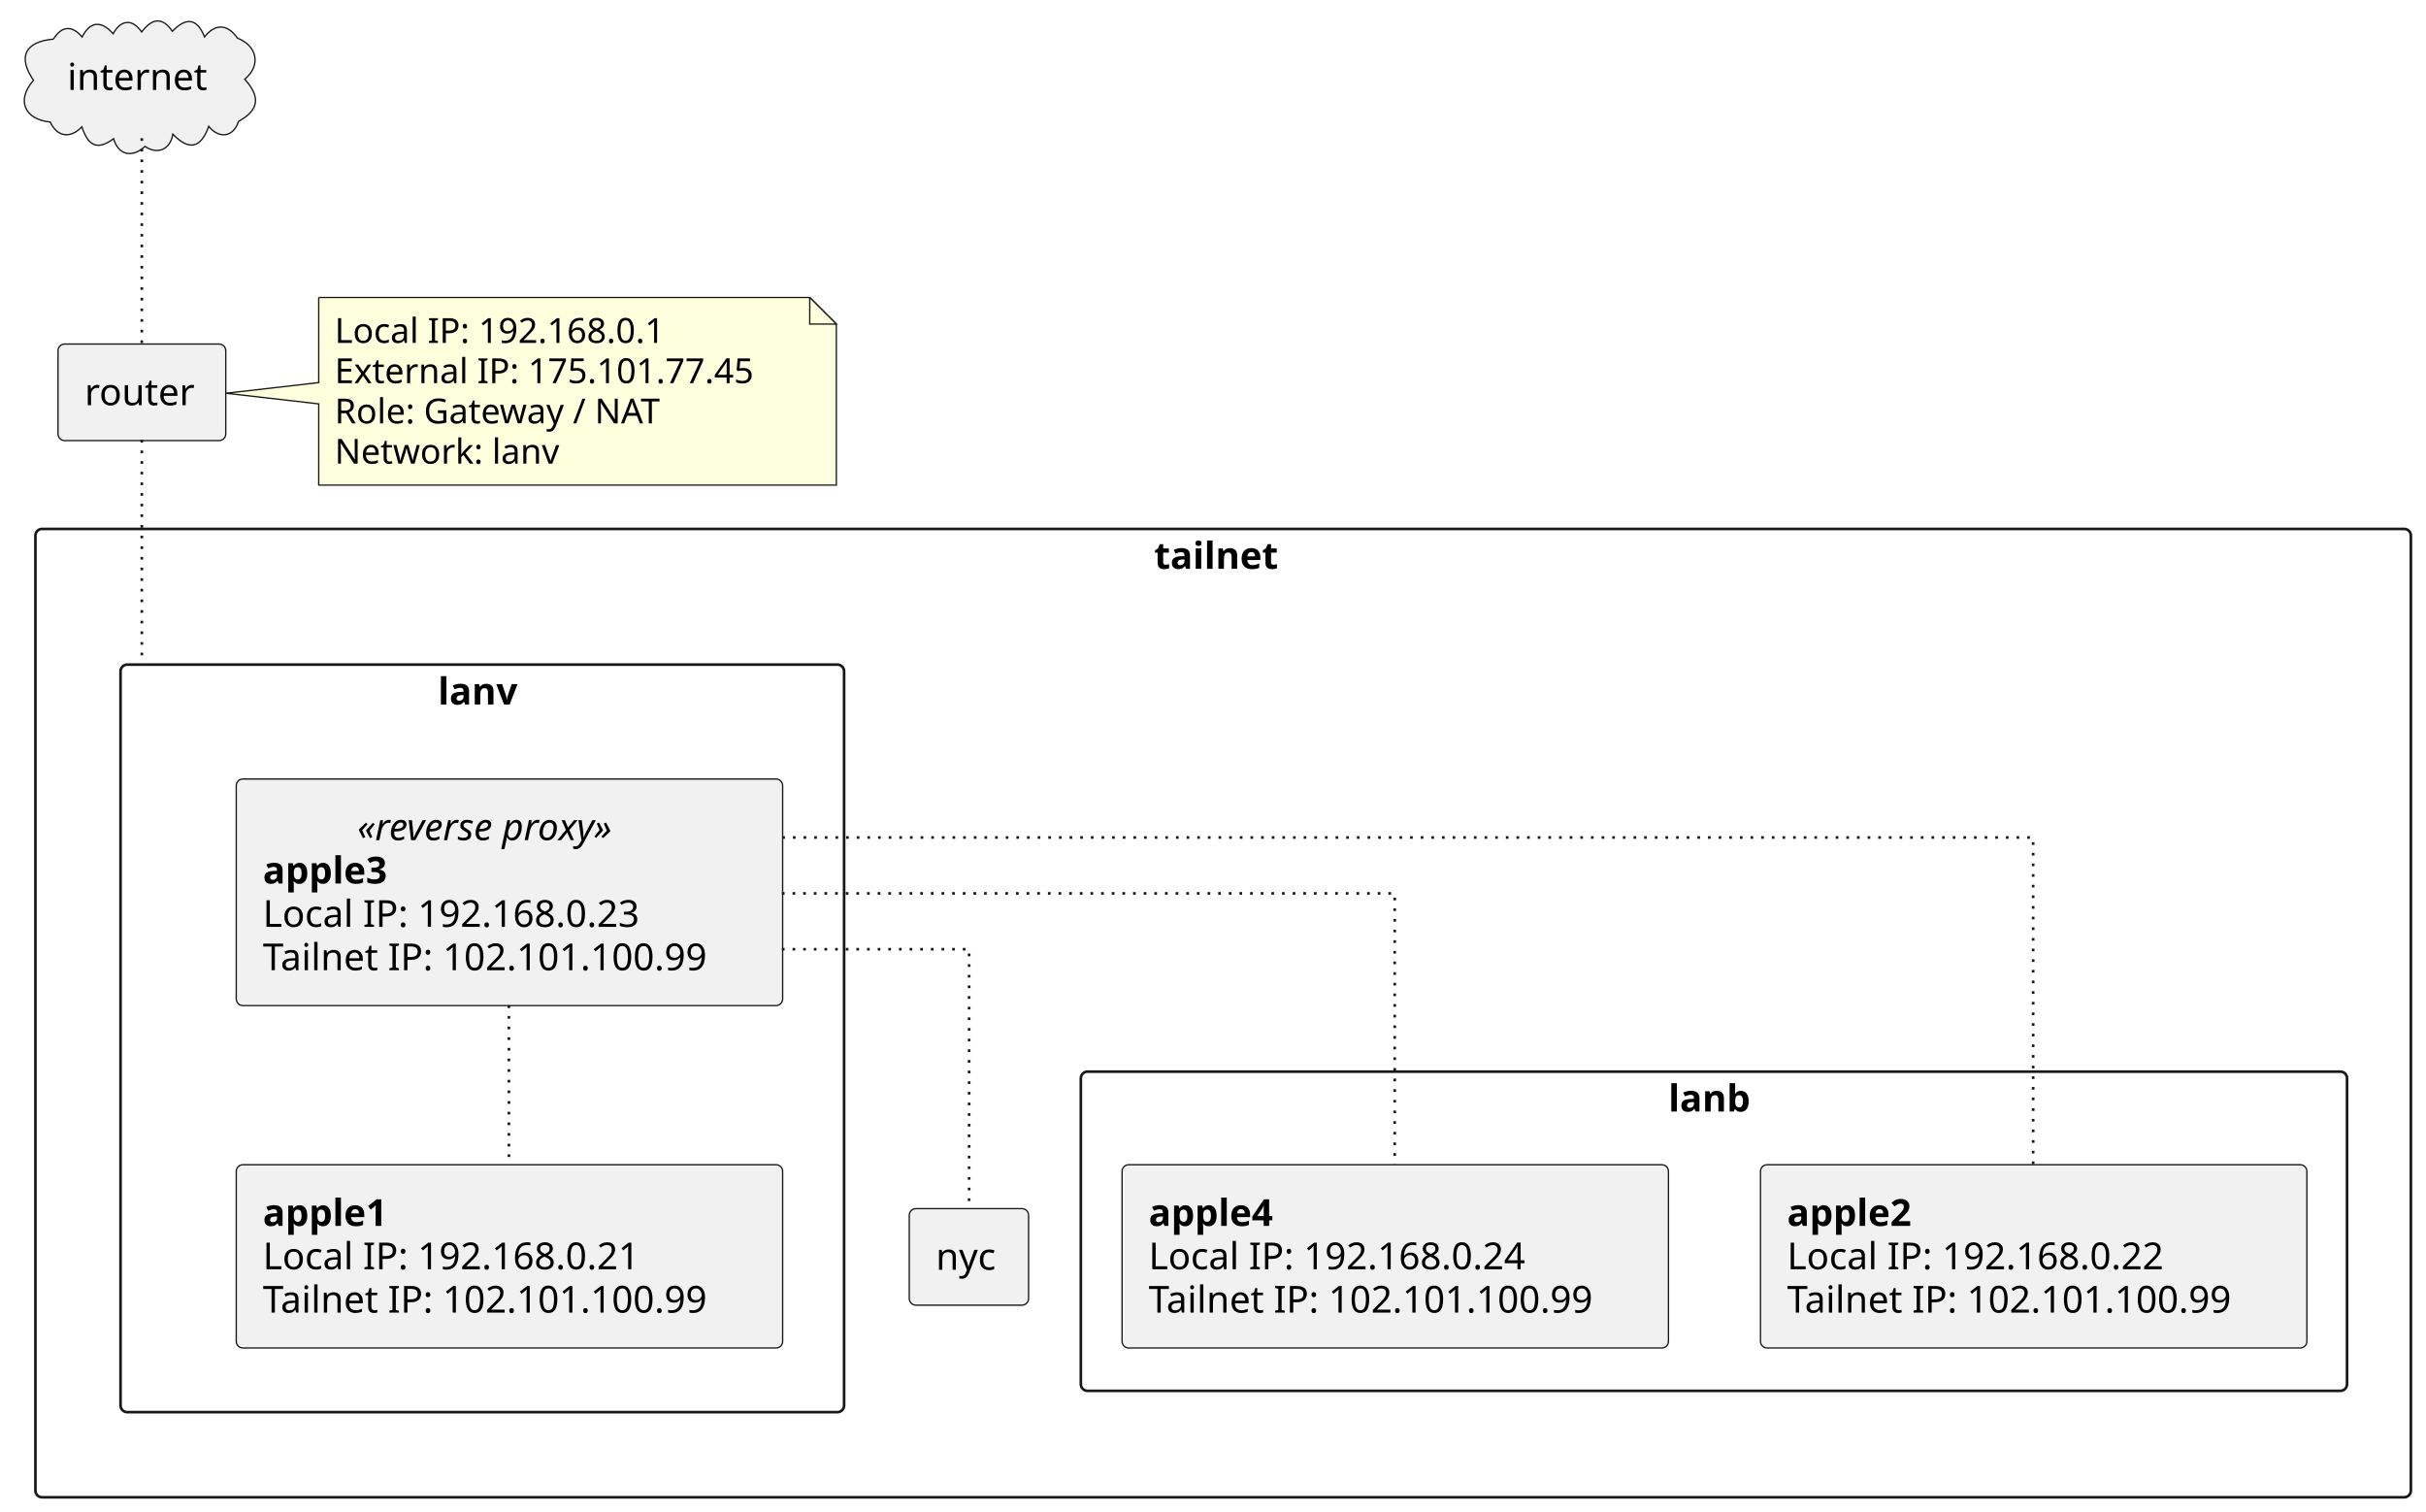
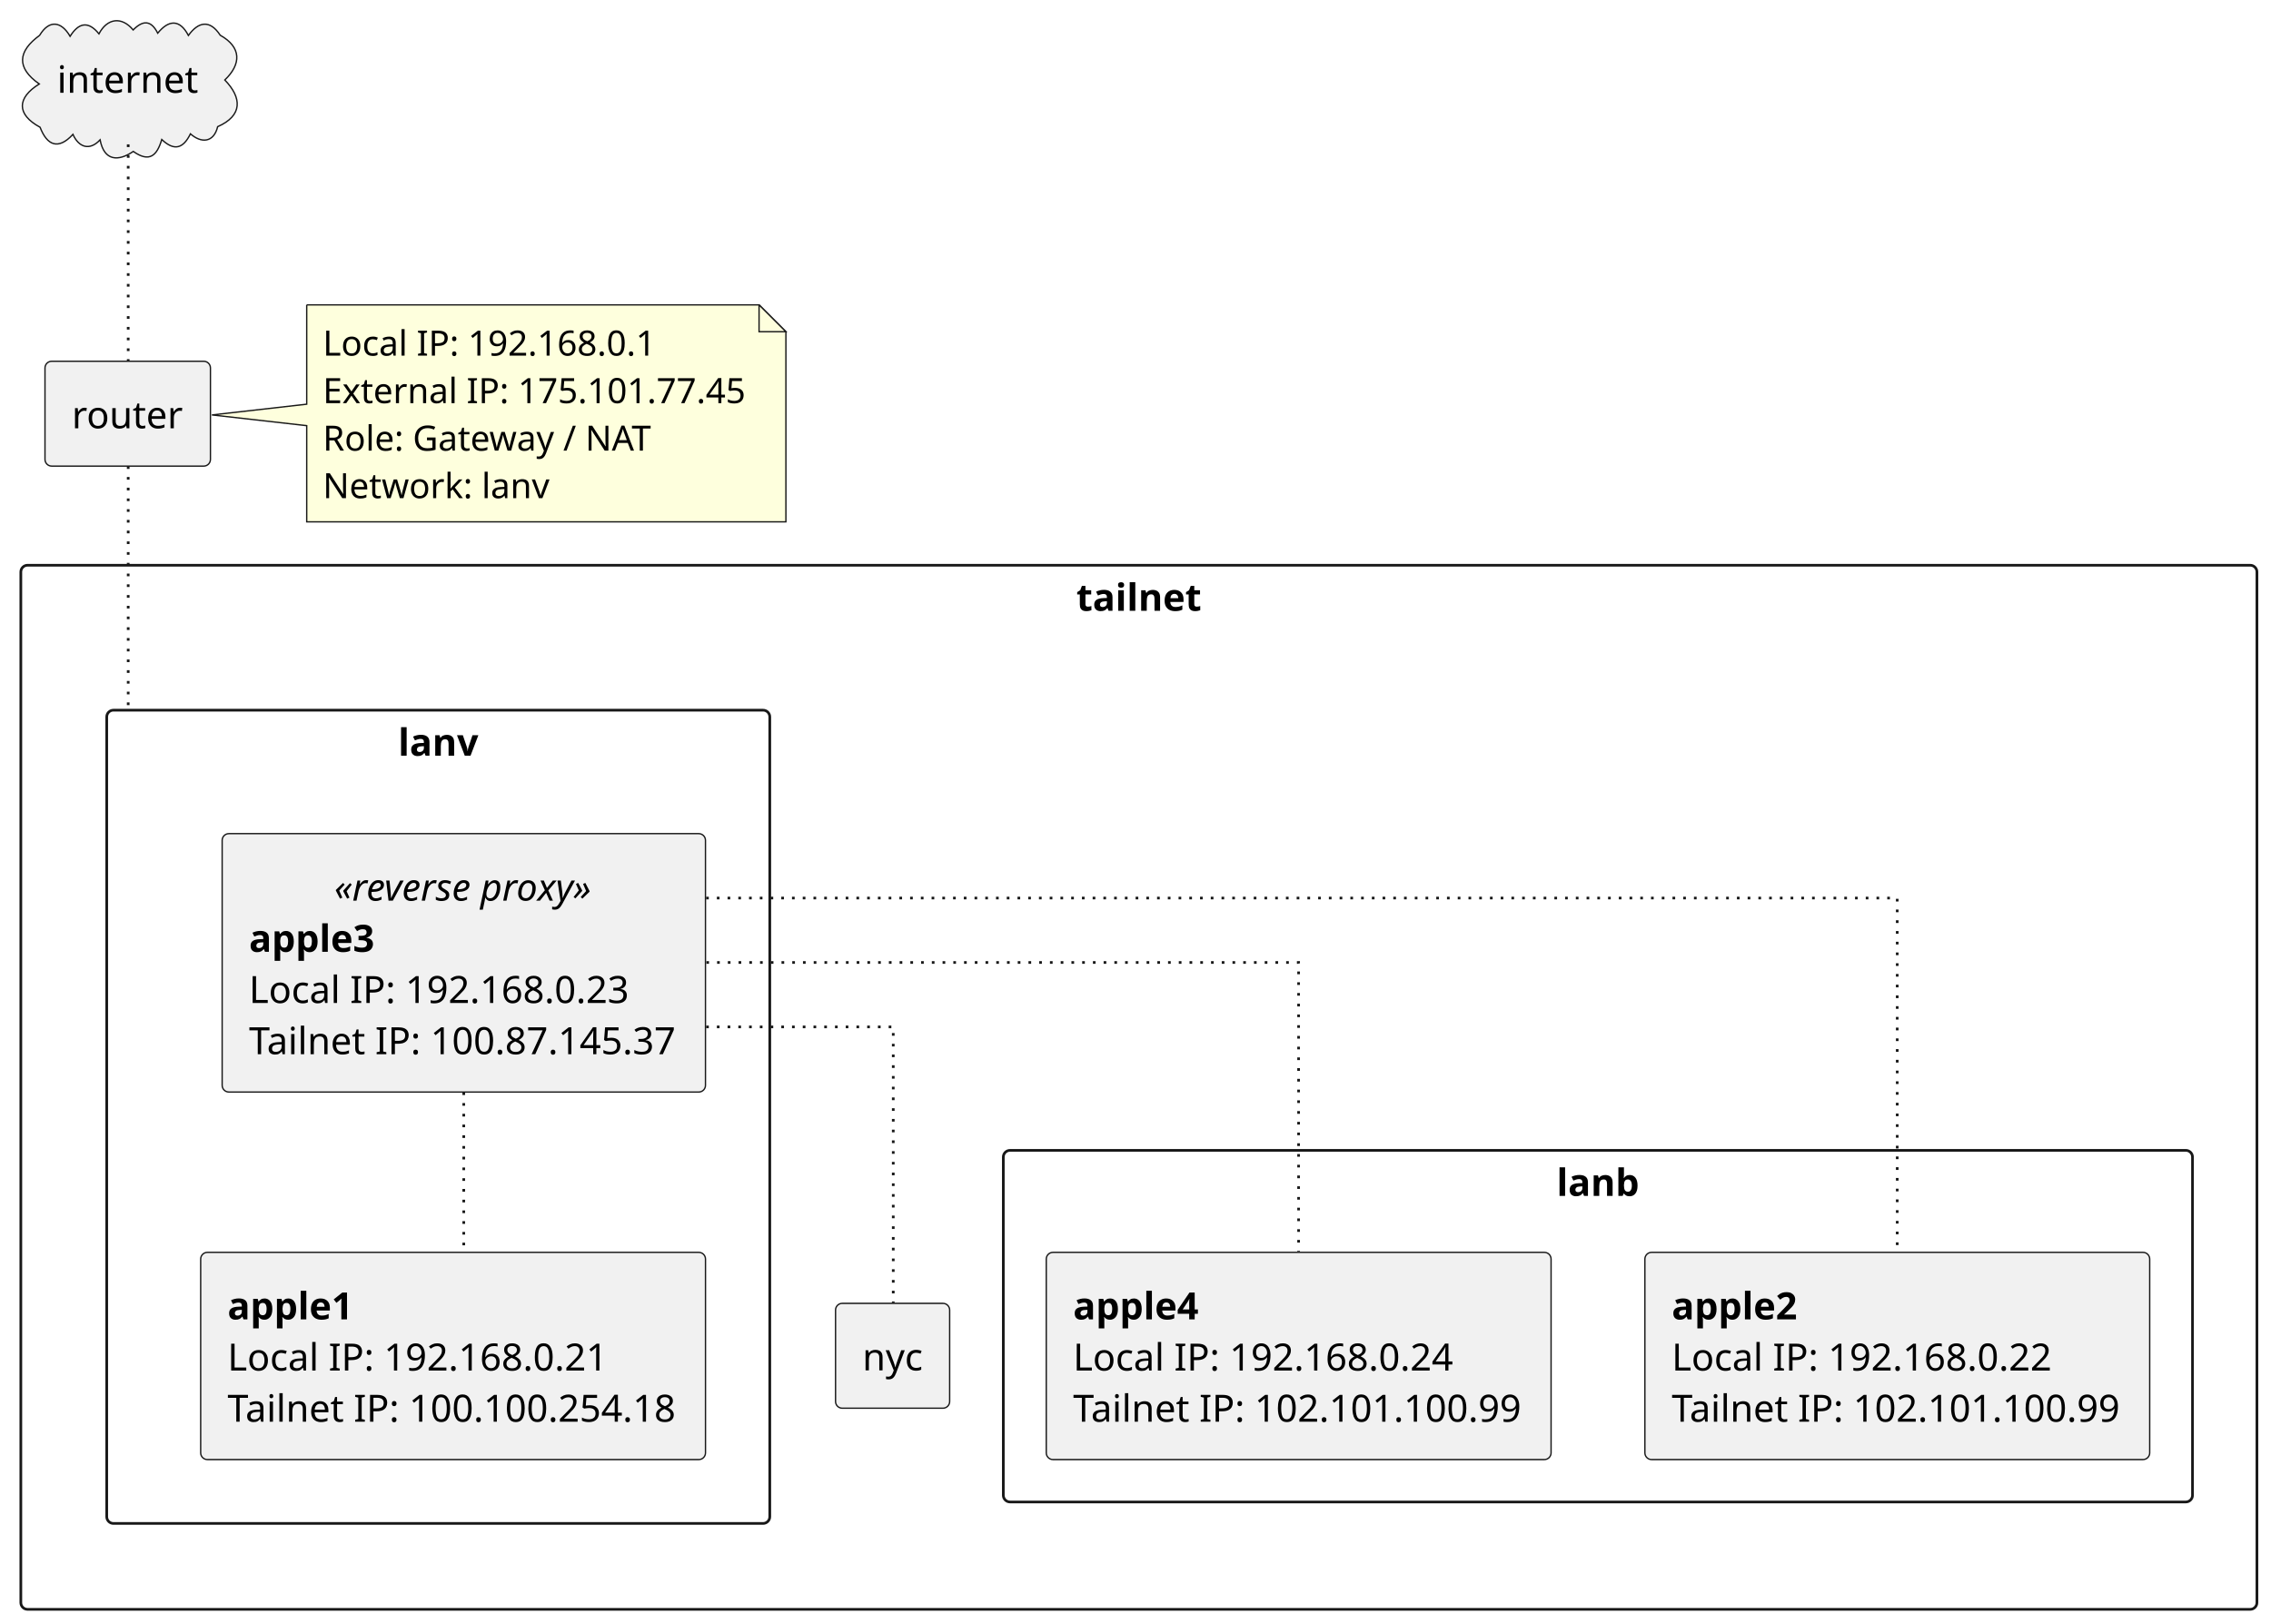
- <svg xmlns="http://www.w3.org/2000/svg" contentStyleType="text/css" data-diagram-type="DESCRIPTION" height="568px" preserveAspectRatio="none" style="width:912px;height:568px;background:#FFFFFF;" version="1.1" viewBox="0 0 912 568" width="912px" zoomAndPan="magnify">
+ <svg xmlns="http://www.w3.org/2000/svg" contentStyleType="text/css" data-diagram-type="DESCRIPTION" height="605px" preserveAspectRatio="none" style="width:846px;height:605px;background:#FFFFFF;" version="1.1" viewBox="0 0 846 605" width="846px" zoomAndPan="magnify">
  <defs />
  <g>
    <g class="cluster" data-entity="tailnet" data-source-line="8" data-uid="ent0004" id="cluster_tailnet">
-       <rect fill="none" height="364" rx="2.5" ry="2.5" style="stroke:#181818;stroke-width:1;" width="893" x="13.316" y="198.819" />
-       <text fill="#000000" font-family="sans-serif" font-size="14" font-weight="bold" lengthAdjust="spacing" textLength="51.892" x="433.87" y="213.814">tailnet</text>
+       <rect fill="none" height="389" rx="2.5" ry="2.5" style="stroke:#181818;stroke-width:1;" width="833" x="7.759" y="210.593" />
+       <text fill="#000000" font-family="sans-serif" font-size="14" font-weight="bold" lengthAdjust="spacing" textLength="46.62" x="400.949" y="227.559">tailnet</text>
    </g>
    <g class="cluster" data-entity="lanv" data-source-line="9" data-uid="ent0005" id="cluster_lanv">
-       <rect fill="none" height="281" rx="2.5" ry="2.5" style="stroke:#181818;stroke-width:1;" width="272" x="45.316" y="249.819" />
-       <text fill="#000000" font-family="sans-serif" font-size="14" font-weight="bold" lengthAdjust="spacing" textLength="33.339" x="164.647" y="264.814">lanv</text>
+       <rect fill="none" height="303" rx="2.5" ry="2.5" style="stroke:#181818;stroke-width:1;" width="247" x="39.759" y="264.593" />
+       <text fill="#000000" font-family="sans-serif" font-size="14" font-weight="bold" lengthAdjust="spacing" textLength="29.89" x="148.314" y="281.559">lanv</text>
    </g>
    <g class="cluster" data-entity="lanb" data-source-line="14" data-uid="ent0008" id="cluster_lanb">
-       <rect fill="none" height="120" rx="2.5" ry="2.5" style="stroke:#181818;stroke-width:1;" width="476" x="406.316" y="402.819" />
-       <text fill="#000000" font-family="sans-serif" font-size="14" font-weight="bold" lengthAdjust="spacing" textLength="34.234" x="627.199" y="417.814">lanb</text>
+       <rect fill="none" height="131" rx="2.5" ry="2.5" style="stroke:#181818;stroke-width:1;" width="443" x="373.759" y="428.593" />
+       <text fill="#000000" font-family="sans-serif" font-size="14" font-weight="bold" lengthAdjust="spacing" textLength="30.786" x="579.866" y="445.559">lanb</text>
    </g>
    <g class="entity" data-entity="nyc" data-source-line="19" data-uid="ent0011" id="entity_nyc">
-       <rect fill="#F1F1F1" height="36.297" rx="2.5" ry="2.5" style="stroke:#181818;stroke-width:0.5;" width="44.855" x="341.816" y="454.319" />
-       <text fill="#000000" font-family="sans-serif" font-size="14" lengthAdjust="spacing" textLength="24.855" x="351.816" y="477.314">nyc</text>
+       <rect fill="#F1F1F1" height="39.068" rx="2.5" ry="2.5" style="stroke:#181818;stroke-width:0.5;" width="42.512" x="311.259" y="485.593" />
+       <text fill="#000000" font-family="sans-serif" font-size="14" lengthAdjust="spacing" textLength="22.512" x="321.259" y="510.559">nyc</text>
    </g>
    <g class="entity" data-entity="apple1" data-source-line="10" data-uid="ent0006" id="entity_apple1">
-       <rect fill="#F1F1F1" height="68.891" rx="2.5" ry="2.5" style="stroke:#181818;stroke-width:0.5;" width="205.404" x="88.816" y="437.819" />
-       <text fill="#000000" font-family="sans-serif" font-size="14" font-weight="bold" lengthAdjust="spacing" textLength="53.525" x="98.816" y="460.814">apple1</text>
-       <text fill="#000000" font-family="sans-serif" font-size="14" lengthAdjust="spacing" textLength="156.235" x="98.816" y="477.111">Local IP: 192.168.0.21</text>
-       <text fill="#000000" font-family="sans-serif" font-size="14" lengthAdjust="spacing" textLength="185.404" x="98.816" y="493.408">Tailnet IP: 102.101.100.99</text>
+       <rect fill="#F1F1F1" height="77.204" rx="2.5" ry="2.5" style="stroke:#181818;stroke-width:0.5;" width="188.055" x="74.759" y="466.593" />
+       <text fill="#000000" font-family="sans-serif" font-size="14" font-weight="bold" lengthAdjust="spacing" textLength="46.732" x="84.759" y="491.559">apple1</text>
+       <text fill="#000000" font-family="sans-serif" font-size="14" lengthAdjust="spacing" textLength="141.567" x="84.759" y="510.627">Local IP: 192.168.0.21</text>
+       <text fill="#000000" font-family="sans-serif" font-size="14" lengthAdjust="spacing" textLength="168.055" x="84.759" y="529.694">Tailnet IP: 100.100.254.18</text>
    </g>
    <g class="entity" data-entity="apple3" data-source-line="11" data-uid="ent0007" id="entity_apple3">
-       <rect fill="#F1F1F1" height="85.188" rx="2.5" ry="2.5" style="stroke:#181818;stroke-width:0.5;" width="205.404" x="88.816" y="292.819" />
-       <text fill="#000000" font-family="sans-serif" font-size="14" font-style="italic" lengthAdjust="spacing" textLength="114.44" x="134.298" y="315.814">«reverse proxy»</text>
-       <text fill="#000000" font-family="sans-serif" font-size="14" font-weight="bold" lengthAdjust="spacing" textLength="53.525" x="98.816" y="332.111">apple3</text>
-       <text fill="#000000" font-family="sans-serif" font-size="14" lengthAdjust="spacing" textLength="156.235" x="98.816" y="348.408">Local IP: 192.168.0.23</text>
-       <text fill="#000000" font-family="sans-serif" font-size="14" lengthAdjust="spacing" textLength="185.404" x="98.816" y="364.705">Tailnet IP: 102.101.100.99</text>
+       <rect fill="#F1F1F1" height="96.272" rx="2.5" ry="2.5" style="stroke:#181818;stroke-width:0.5;" width="180.047" x="82.759" y="310.593" />
+       <text fill="#000000" font-family="sans-serif" font-size="14" font-style="italic" lengthAdjust="spacing" textLength="96.544" x="124.511" y="335.559">«reverse proxy»</text>
+       <text fill="#000000" font-family="sans-serif" font-size="14" font-weight="bold" lengthAdjust="spacing" textLength="46.732" x="92.759" y="354.627">apple3</text>
+       <text fill="#000000" font-family="sans-serif" font-size="14" lengthAdjust="spacing" textLength="141.567" x="92.759" y="373.694">Local IP: 192.168.0.23</text>
+       <text fill="#000000" font-family="sans-serif" font-size="14" lengthAdjust="spacing" textLength="160.047" x="92.759" y="392.762">Tailnet IP: 100.87.145.37</text>
    </g>
    <g class="entity" data-entity="apple2" data-source-line="15" data-uid="ent0009" id="entity_apple2">
-       <rect fill="#F1F1F1" height="68.891" rx="2.5" ry="2.5" style="stroke:#181818;stroke-width:0.5;" width="205.404" x="661.816" y="437.819" />
-       <text fill="#000000" font-family="sans-serif" font-size="14" font-weight="bold" lengthAdjust="spacing" textLength="53.525" x="671.816" y="460.814">apple2</text>
-       <text fill="#000000" font-family="sans-serif" font-size="14" lengthAdjust="spacing" textLength="156.235" x="671.816" y="477.111">Local IP: 192.168.0.22</text>
-       <text fill="#000000" font-family="sans-serif" font-size="14" lengthAdjust="spacing" textLength="185.404" x="671.816" y="493.408">Tailnet IP: 102.101.100.99</text>
+       <rect fill="#F1F1F1" height="77.204" rx="2.5" ry="2.5" style="stroke:#181818;stroke-width:0.5;" width="188.055" x="612.759" y="466.593" />
+       <text fill="#000000" font-family="sans-serif" font-size="14" font-weight="bold" lengthAdjust="spacing" textLength="46.732" x="622.759" y="491.559">apple2</text>
+       <text fill="#000000" font-family="sans-serif" font-size="14" lengthAdjust="spacing" textLength="141.567" x="622.759" y="510.627">Local IP: 192.168.0.22</text>
+       <text fill="#000000" font-family="sans-serif" font-size="14" lengthAdjust="spacing" textLength="168.055" x="622.759" y="529.694">Tailnet IP: 102.101.100.99</text>
    </g>
    <g class="entity" data-entity="apple4" data-source-line="16" data-uid="ent0010" id="entity_apple4">
-       <rect fill="#F1F1F1" height="68.891" rx="2.5" ry="2.5" style="stroke:#181818;stroke-width:0.5;" width="205.404" x="421.816" y="437.819" />
-       <text fill="#000000" font-family="sans-serif" font-size="14" font-weight="bold" lengthAdjust="spacing" textLength="53.525" x="431.816" y="460.814">apple4</text>
-       <text fill="#000000" font-family="sans-serif" font-size="14" lengthAdjust="spacing" textLength="156.235" x="431.816" y="477.111">Local IP: 192.168.0.24</text>
-       <text fill="#000000" font-family="sans-serif" font-size="14" lengthAdjust="spacing" textLength="185.404" x="431.816" y="493.408">Tailnet IP: 102.101.100.99</text>
+       <rect fill="#F1F1F1" height="77.204" rx="2.5" ry="2.5" style="stroke:#181818;stroke-width:0.5;" width="188.055" x="389.759" y="466.593" />
+       <text fill="#000000" font-family="sans-serif" font-size="14" font-weight="bold" lengthAdjust="spacing" textLength="46.732" x="399.759" y="491.559">apple4</text>
+       <text fill="#000000" font-family="sans-serif" font-size="14" lengthAdjust="spacing" textLength="141.567" x="399.759" y="510.627">Local IP: 192.168.0.24</text>
+       <text fill="#000000" font-family="sans-serif" font-size="14" lengthAdjust="spacing" textLength="168.055" x="399.759" y="529.694">Tailnet IP: 102.101.100.99</text>
    </g>
    <g class="entity" data-entity="internet" data-source-line="3" data-uid="ent0002" id="entity_internet">
-       <path d="M20.088,14.7 C23.171,9.683 27.085,9.418 30.88,13.89 C33.975,7.738 38.305,7.837 42.534,12.69 C45.438,7.386 49.69,6.909 53.258,12.005 C56.993,7.097 60.837,6 64.811,11.746 C69.841,6.502 74.058,6.653 76.888,13.877 C80.933,8.727 85.576,9.001 89.249,14.316 C96.587,17.155 98.325,24.512 92.01,29.787 C97.814,36.189 97.66,41.272 89.664,45.63 C87.72,51.771 82.206,52.181 78.467,47.485 C75.54,55.736 71.087,56.778 64.976,50.426 C64.055,56.126 59.379,58.308 54.502,55.053 C49.915,59.234 44.649,58.692 42.699,52.151 C36.193,56.965 32.98,54.336 30.786,47.675 C26.59,52.113 21.539,51.644 18.879,45.881 C9.221,44.908 6,37.685 12.596,30.2 C6.479,21.217 9.572,15.642 20.088,14.7" fill="#F1F1F1" style="stroke:#181818;stroke-width:0.5;" />
-       <text fill="#000000" font-family="sans-serif" font-size="14" lengthAdjust="spacing" textLength="55.597" x="25.316" y="33.814">internet</text>
+       <path d="M14.748,13.185 C18.342,7.188 22.868,7.936 26.111,13.529 C29.276,8.499 32.836,7.63 36.863,12.604 C39.918,6.783 45.307,6 49.611,11.152 C53.224,7.477 56.272,7.428 58.753,12.354 C62.835,7.368 66.932,7.046 70.184,13.206 C73.941,8.005 78.213,7.253 82.044,13.126 C90.003,17.588 89.933,23.892 83.747,29.799 C90.106,36.374 90.527,43.034 81.091,47.198 C79.616,53.222 74.935,53.418 70.945,49.861 C68.243,55.35 64.924,56.38 60.262,51.977 C58.487,57.938 55.721,60.703 49.654,56.423 C44.05,60.222 38.793,60.03 37.285,52.103 C33.34,56.342 29.298,54.845 27.171,50.065 C21.763,55.936 17.57,54.283 14.925,47.409 C6.041,42.584 6.317,36.434 14.624,31.288 C6,25.238 6.629,19.119 14.748,13.185" fill="#F1F1F1" style="stroke:#181818;stroke-width:0.5;" />
+       <text fill="#000000" font-family="sans-serif" font-size="14" lengthAdjust="spacing" textLength="52.598" x="21.259" y="34.559">internet</text>
    </g>
    <g class="entity" data-entity="router" data-source-line="5" data-uid="ent0003" id="entity_router">
-       <rect fill="#F1F1F1" height="36.297" rx="2.5" ry="2.5" style="stroke:#181818;stroke-width:0.5;" width="63.053" x="21.816" y="129.319" />
-       <text fill="#000000" font-family="sans-serif" font-size="14" lengthAdjust="spacing" textLength="43.053" x="31.816" y="152.314">router</text>
+       <rect fill="#F1F1F1" height="39.068" rx="2.5" ry="2.5" style="stroke:#181818;stroke-width:0.5;" width="61.636" x="16.759" y="134.593" />
+       <text fill="#000000" font-family="sans-serif" font-size="14" lengthAdjust="spacing" textLength="41.636" x="26.759" y="159.559">router</text>
    </g>
    <g class="entity" data-entity="GMN18" data-source-line="31" data-uid="ent0019" id="entity_GMN18">
-       <path d="M119.816,111.819 L119.816,143.819 L84.936,147.819 L119.816,151.819 L119.816,182.35 A0,0 0 0 0 119.816,182.35 L314.406,182.35 A0,0 0 0 0 314.406,182.35 L314.406,121.819 L304.406,111.819 L119.816,111.819 A0,0 0 0 0 119.816,111.819" fill="#FEFFDD" style="stroke:#181818;stroke-width:0.5;" />
-       <path d="M304.406,111.819 L304.406,121.819 L314.406,121.819 L304.406,111.819" fill="#FEFFDD" style="stroke:#181818;stroke-width:0.5;" />
-       <text fill="#000000" font-family="sans-serif" font-size="13" lengthAdjust="spacing" textLength="136.805" x="125.816" y="128.886">Local IP: 192.168.0.1</text>
-       <text fill="#000000" font-family="sans-serif" font-size="13" lengthAdjust="spacing" textLength="173.589" x="125.816" y="144.019">External IP: 175.101.77.45</text>
-       <text fill="#000000" font-family="sans-serif" font-size="13" lengthAdjust="spacing" textLength="133.739" x="125.816" y="159.151">Role: Gateway / NAT</text>
-       <text fill="#000000" font-family="sans-serif" font-size="13" lengthAdjust="spacing" textLength="90.302" x="125.816" y="174.284">Network: lanv</text>
+       <path d="M114.259,113.593 L114.259,150.593 L78.949,154.593 L114.259,158.593 L114.259,194.417 A0,0 0 0 0 114.259,194.417 L292.767,194.417 A0,0 0 0 0 292.767,194.417 L292.767,123.593 L282.767,113.593 L114.259,113.593 A0,0 0 0 0 114.259,113.593" fill="#FEFFDD" style="stroke:#181818;stroke-width:0.5;" />
+       <path d="M282.767,113.593 L282.767,123.593 L292.767,123.593 L282.767,113.593" fill="#FEFFDD" style="stroke:#181818;stroke-width:0.5;" />
+       <text fill="#000000" font-family="sans-serif" font-size="13" lengthAdjust="spacing" textLength="124.02" x="120.259" y="132.49">Local IP: 192.168.0.1</text>
+       <text fill="#000000" font-family="sans-serif" font-size="13" lengthAdjust="spacing" textLength="157.508" x="120.259" y="150.196">External IP: 175.101.77.45</text>
+       <text fill="#000000" font-family="sans-serif" font-size="13" lengthAdjust="spacing" textLength="123.435" x="120.259" y="167.902">Role: Gateway / NAT</text>
+       <text fill="#000000" font-family="sans-serif" font-size="13" lengthAdjust="spacing" textLength="84.448" x="120.259" y="185.608">Network: lanv</text>
    </g>
    <g class="link" data-entity-1="internet" data-entity-2="router" data-source-line="23" data-uid="lnk12" id="link_internet_router">
-       <path d="M53.316,51.949 C53.316,74.579 53.316,108.579 53.316,129.279" fill="none" id="internet-router" style="stroke:#181818;stroke-width:1;stroke-dasharray:1.0,3.0;" />
+       <path d="M47.759,53.793 C47.759,77.413 47.759,112.573 47.759,134.373" fill="none" id="internet-router" style="stroke:#181818;stroke-width:1;stroke-dasharray:1.0,3.0;" />
    </g>
    <g class="link" data-entity-1="apple3" data-entity-2="apple1" data-source-line="24" data-uid="lnk13" id="link_apple3_apple1">
-       <path d="M191.316,377.919 C191.316,397.079 191.316,419.419 191.316,437.559" fill="none" id="apple3-apple1" style="stroke:#181818;stroke-width:1;stroke-dasharray:1.0,3.0;" />
+       <path d="M172.759,406.973 C172.759,426.303 172.759,448.263 172.759,466.503" fill="none" id="apple3-apple1" style="stroke:#181818;stroke-width:1;stroke-dasharray:1.0,3.0;" />
    </g>
    <g class="link" data-entity-1="apple3" data-entity-2="apple2" data-source-line="25" data-uid="lnk14" id="link_apple3_apple2">
-       <path d="M294.086,314.819 C458.976,314.819 764.316,314.819 764.316,314.819 C764.316,314.819 764.316,391.389 764.316,437.759" fill="none" id="apple3-apple2" style="stroke:#181818;stroke-width:1;stroke-dasharray:1.0,3.0;" />
+       <path d="M263.039,334.593 C415.309,334.593 706.759,334.593 706.759,334.593 C706.759,334.593 706.759,416.103 706.759,466.403" fill="none" id="apple3-apple2" style="stroke:#181818;stroke-width:1;stroke-dasharray:1.0,3.0;" />
    </g>
    <g class="link" data-entity-1="apple3" data-entity-2="apple4" data-source-line="26" data-uid="lnk15" id="link_apple3_apple4">
-       <path d="M293.946,335.819 C391.786,335.819 524.316,335.819 524.316,335.819 C524.316,335.819 524.316,397.079 524.316,437.519" fill="none" id="apple3-apple4" style="stroke:#181818;stroke-width:1;stroke-dasharray:1.0,3.0;" />
+       <path d="M263.129,358.593 C354.959,358.593 483.759,358.593 483.759,358.593 C483.759,358.593 483.759,422.813 483.759,466.223" fill="none" id="apple3-apple4" style="stroke:#181818;stroke-width:1;stroke-dasharray:1.0,3.0;" />
    </g>
    <g class="link" data-entity-1="apple3" data-entity-2="nyc" data-source-line="27" data-uid="lnk16" id="link_apple3_nyc">
-       <path d="M293.946,356.819 C331.206,356.819 364.316,356.819 364.316,356.819 C364.316,356.819 364.316,421.789 364.316,454.269" fill="none" id="apple3-nyc" style="stroke:#181818;stroke-width:1;stroke-dasharray:1.0,3.0;" />
+       <path d="M263.049,382.593 C299.339,382.593 332.759,382.593 332.759,382.593 C332.759,382.593 332.759,450.783 332.759,485.413" fill="none" id="apple3-nyc" style="stroke:#181818;stroke-width:1;stroke-dasharray:1.0,3.0;" />
    </g>
    <g class="link" data-entity-1="router" data-entity-2="lanv" data-source-line="28" data-uid="lnk17" id="link_router_lanv">
-       <path d="M53.316,165.349 C53.316,176.561 53.316,192.081 53.316,209.218 C53.316,217.787 53.316,226.76 53.316,235.801 C53.316,240.322 53.316,244.859 53.316,249.372" fill="none" id="router-lanv" style="stroke:#181818;stroke-width:1;stroke-dasharray:1.0,3.0;" />
+       <path d="M47.759,173.703 C47.759,186.098 47.759,203.333 47.759,222.338 C47.759,231.84 47.759,241.785 47.759,251.787 C47.759,254.288 47.759,256.792 47.759,259.294 C47.759,260.545 47.759,261.796 47.759,263.045 C47.759,263.357 47.759,263.669 47.759,263.981" fill="none" id="router-lanv" style="stroke:#181818;stroke-width:1;stroke-dasharray:1.0,3.0;" />
    </g>
  </g>
</svg>
